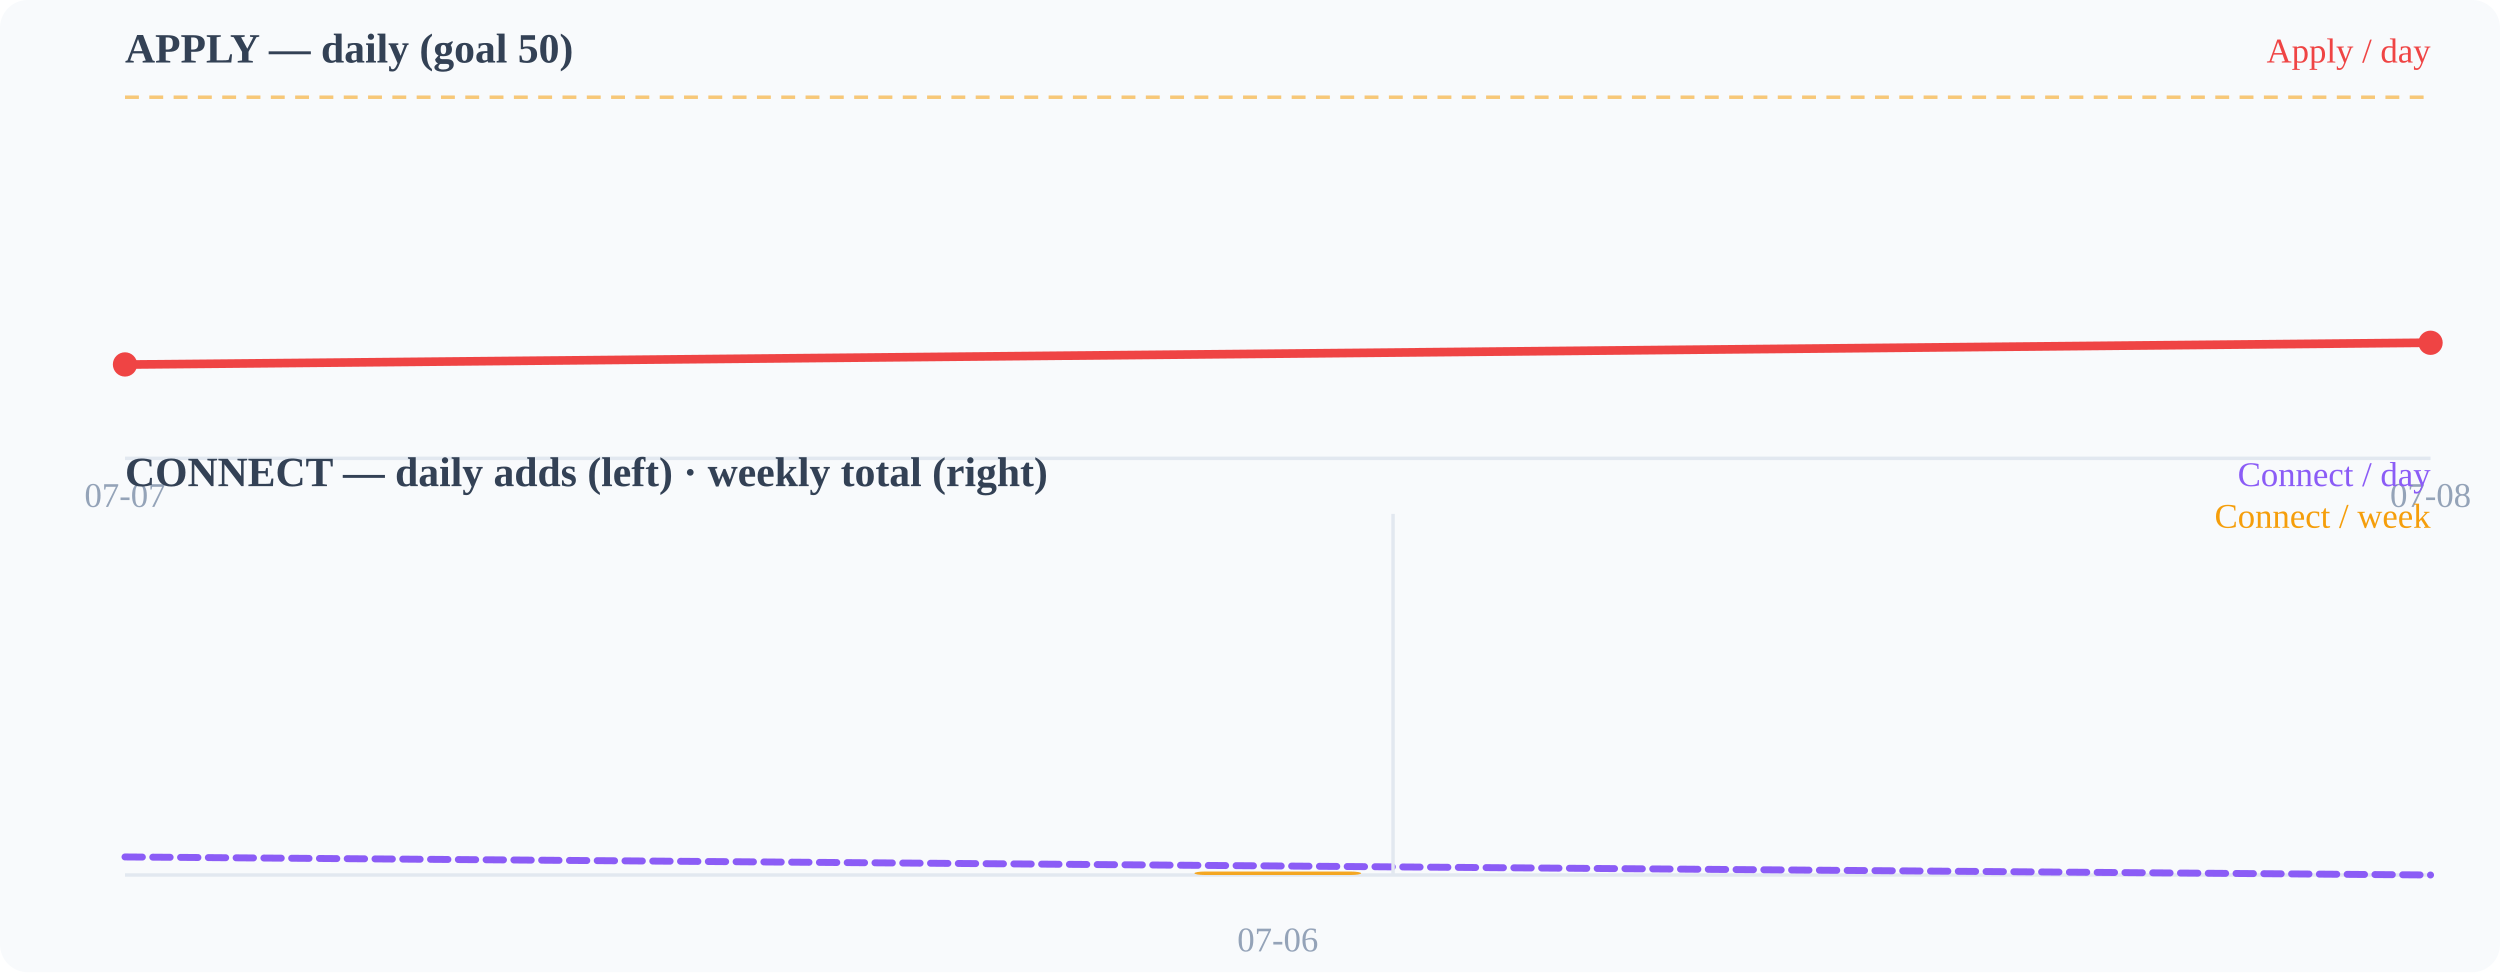
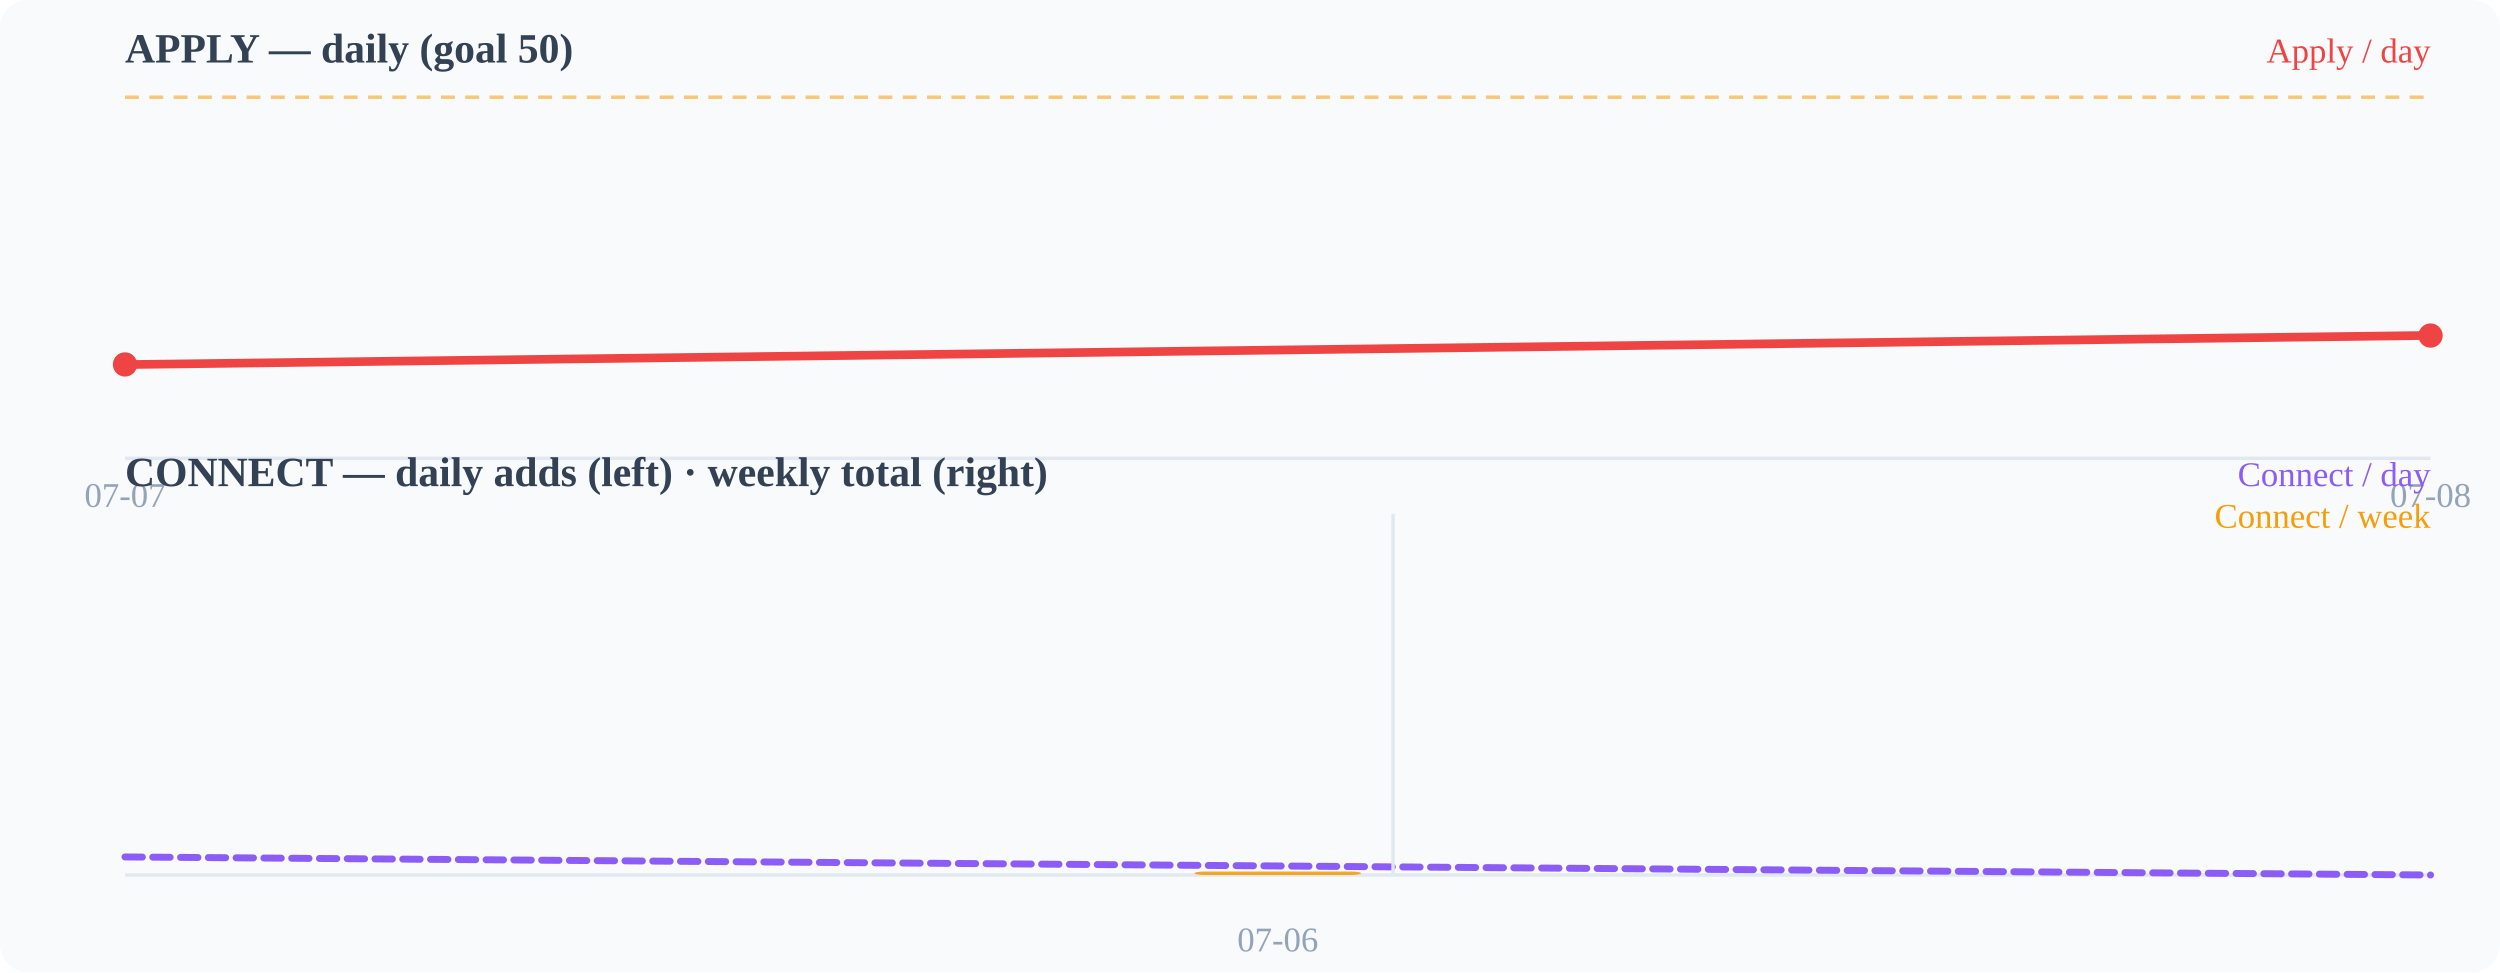
<svg xmlns="http://www.w3.org/2000/svg" width="720" height="280" viewBox="0 0 720 280">
  <rect width="720" height="280" fill="#f8fafc" rx="8" />
  <text x="36" y="18" font-size="12" font-weight="600" fill="#334155">APPLY — daily (goal 50)</text>
  <line x1="36" y1="132" x2="700" y2="132" stroke="#e2e8f0" stroke-width="1" />
  <line x1="36" y1="28.0" x2="700" y2="28.0" stroke="#f59e0b" stroke-width="1" stroke-dasharray="4 3" opacity="0.55" />
-   <polyline points="36.0,105.0 700.0,98.7" fill="none" stroke="#ef4444" stroke-width="2.5" stroke-linecap="round" stroke-linejoin="round" />
+   <polyline points="36.0,105.0 700.0,96.6" fill="none" stroke="#ef4444" stroke-width="2.5" stroke-linecap="round" stroke-linejoin="round" />
  <circle cx="36" cy="104.96" r="3.5" fill="#ef4444" />
-   <circle cx="700" cy="98.72" r="3.5" fill="#ef4444" />
+   <circle cx="700" cy="96.64" r="3.5" fill="#ef4444" />
  <text x="36" y="146" font-size="10" fill="#94a3b8" text-anchor="middle">07-07</text>
  <text x="700" y="146" font-size="10" fill="#94a3b8" text-anchor="middle">07-08</text>
  <text x="36" y="140" font-size="12" font-weight="600" fill="#334155">CONNECT — daily adds (left) · weekly total (right)</text>
  <line x1="36" y1="252" x2="700" y2="252" stroke="#e2e8f0" stroke-width="1" />
  <polyline points="36.0,246.8 700.0,252.0" fill="none" stroke="#8b5cf6" stroke-width="2" stroke-linecap="round" stroke-linejoin="round" stroke-dasharray="5 3" />
  <rect x="344.0" y="251.0" width="48" height="1.0" rx="3" fill="#f59e0b" opacity="0.9" />
  <line x1="401.2" y1="148" x2="401.2" y2="252" stroke="#e2e8f0" stroke-width="1" />
  <text x="368" y="274" font-size="10" fill="#94a3b8" text-anchor="middle">07-06</text>
  <text x="700" y="18" font-size="10" fill="#ef4444" text-anchor="end">Apply / day</text>
  <text x="700" y="140" font-size="10" fill="#8b5cf6" text-anchor="end">Connect / day</text>
  <text x="700" y="152" font-size="10" fill="#f59e0b" text-anchor="end">Connect / week</text>
</svg>
